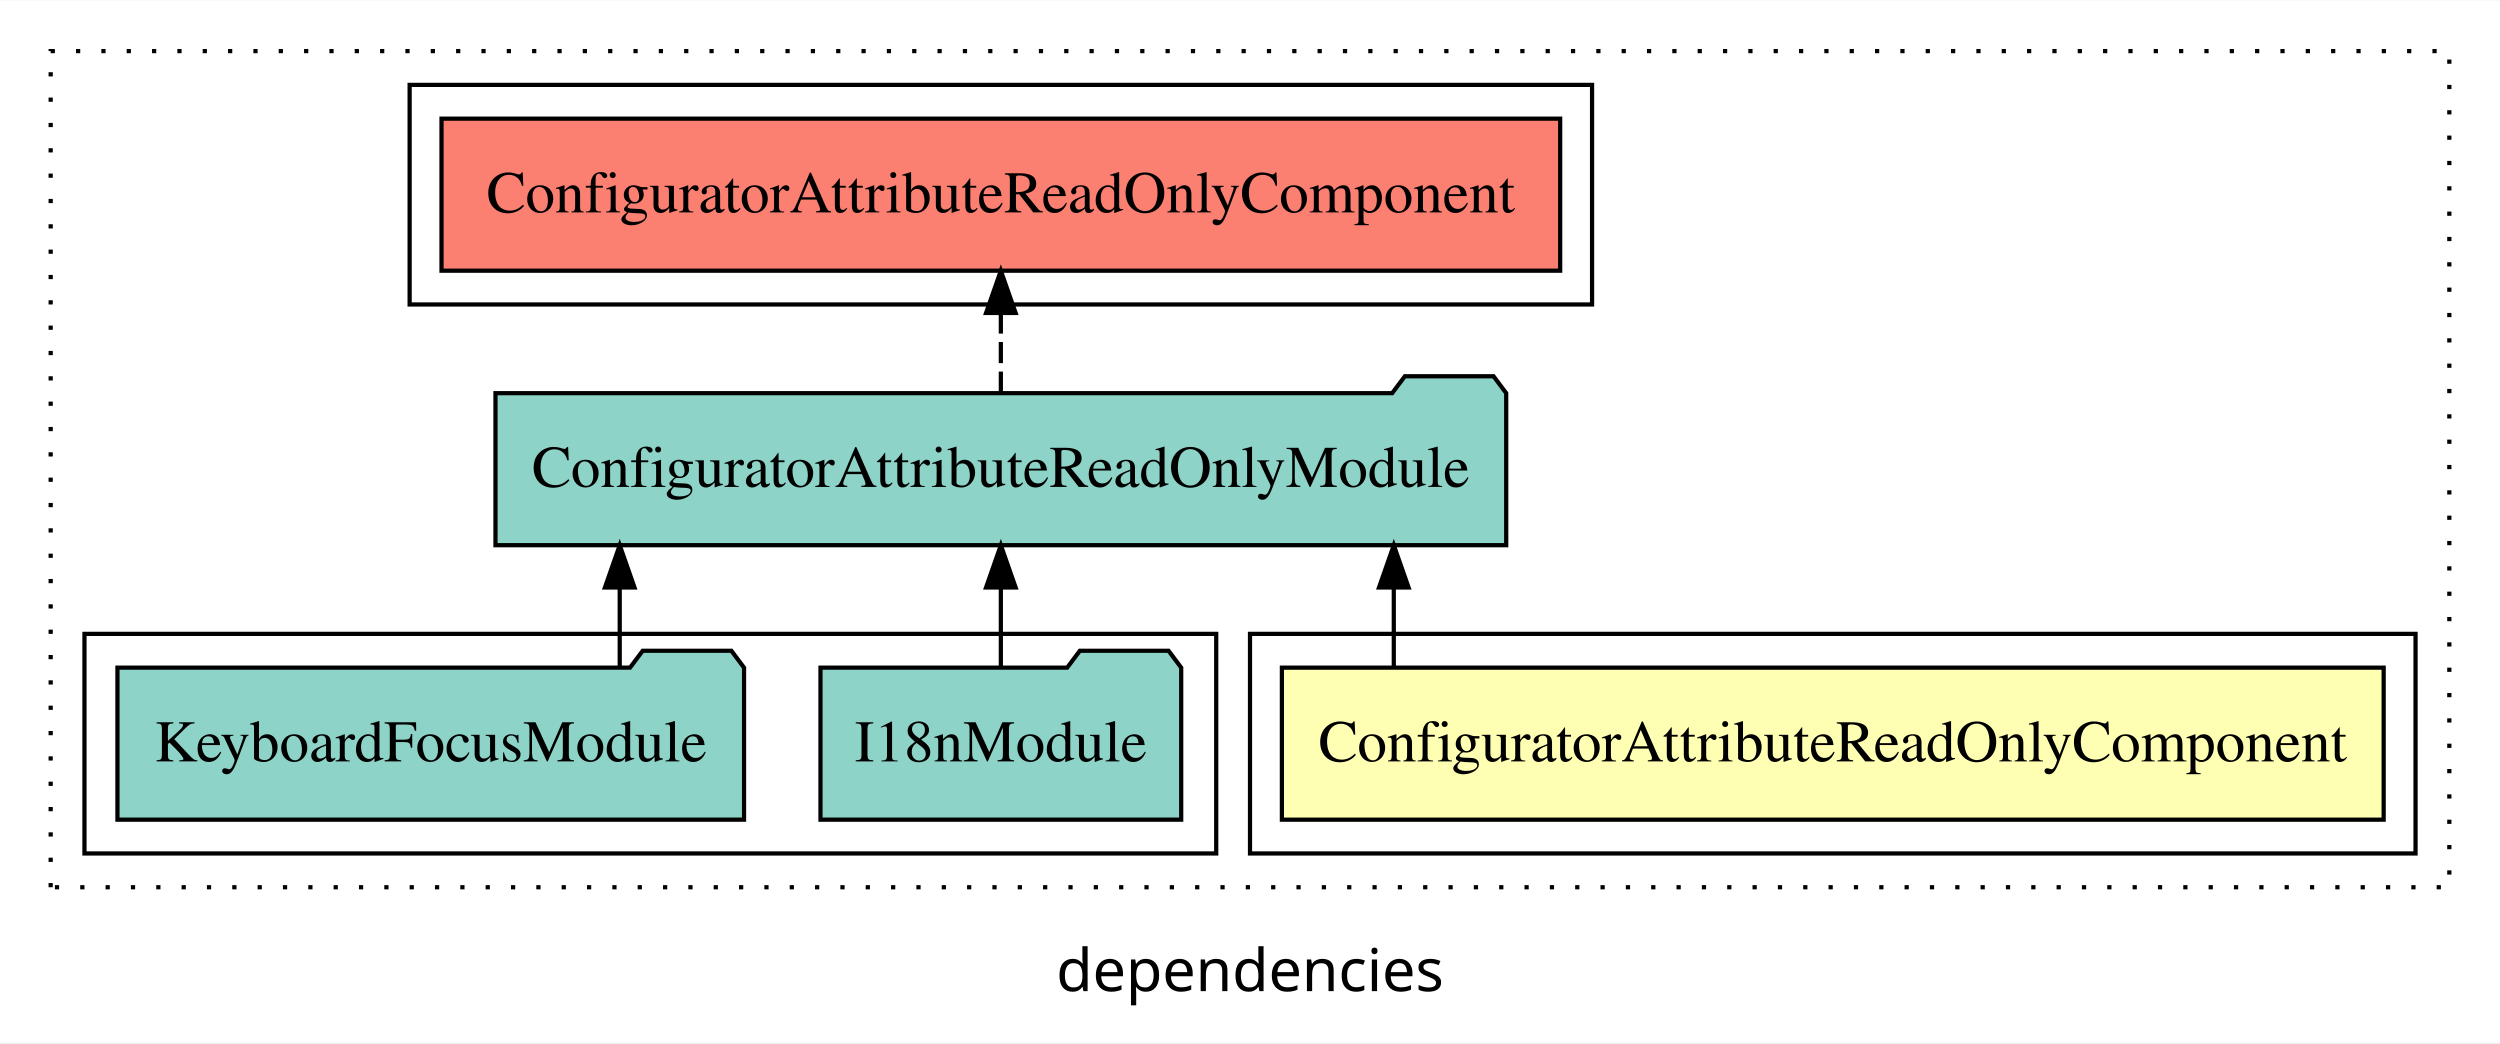
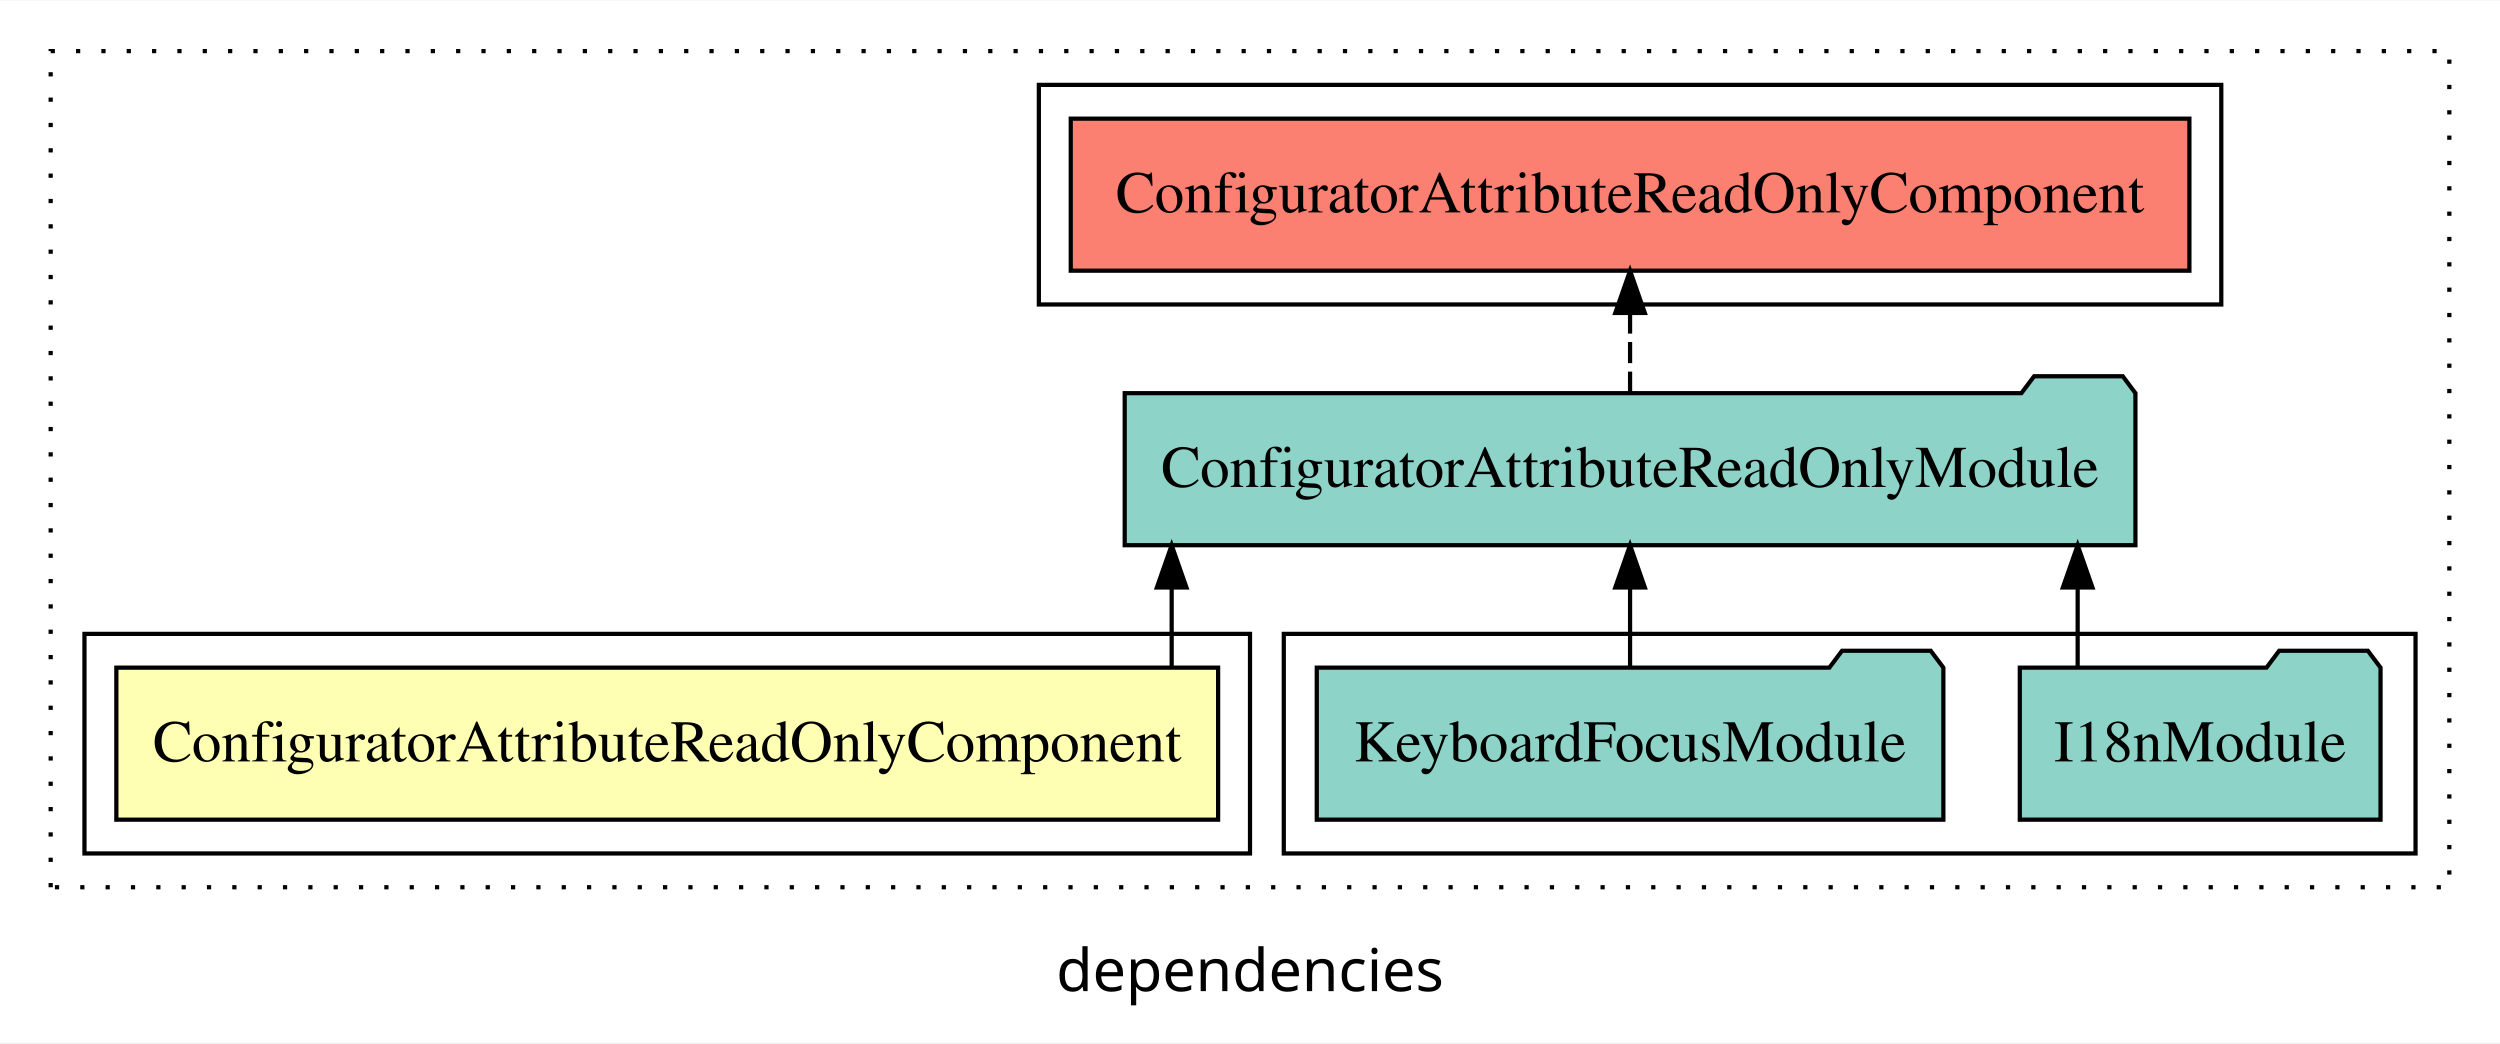
<svg xmlns="http://www.w3.org/2000/svg" width="592pt" height="247pt" viewBox="0.00 0.00 592.00 246.80">
  <g id="graph0" class="graph" transform="scale(1 1) rotate(0) translate(4 242.8)">
    <polygon fill="white" stroke="transparent" points="-4,4 -4,-242.8 588,-242.8 588,4 -4,4" />
    <text text-anchor="middle" x="292" y="-8.2" font-family="sans-serif" font-size="14.00">dependencies</text>
    <g id="clust1" class="cluster">
      <polygon fill="none" stroke="black" stroke-dasharray="1,5" points="8,-32.8 8,-230.8 576,-230.8 576,-32.8 8,-32.8" />
    </g>
-     <g id="clust2" class="cluster">
-       <polygon fill="none" stroke="black" points="292,-40.8 292,-92.8 568,-92.8 568,-40.8 292,-40.8" />
-     </g>
    <g id="clust4" class="cluster">
-       <polygon fill="none" stroke="black" points="16,-40.8 16,-92.8 284,-92.8 284,-40.8 16,-40.8" />
+       <polygon fill="none" stroke="black" points="300,-40.8 300,-92.8 568,-92.8 568,-40.8 300,-40.8" />
    </g>
    <g id="clust5" class="cluster">
-       <polygon fill="none" stroke="black" points="93,-170.8 93,-222.8 373,-222.8 373,-170.8 93,-170.8" />
+       <polygon fill="none" stroke="black" points="242,-170.8 242,-222.8 522,-222.8 522,-170.8 242,-170.8" />
+     </g>
+     <g id="clust2" class="cluster">
+       <polygon fill="none" stroke="black" points="16,-40.8 16,-92.8 292,-92.8 292,-40.8 16,-40.8" />
    </g>
    <g id="node1" class="node">
-       <polygon fill="#ffffb3" stroke="black" points="560.45,-84.8 299.55,-84.8 299.55,-48.8 560.45,-48.8 560.45,-84.8" />
-       <text text-anchor="middle" x="430" y="-62.6" font-family="Times,serif" font-size="14.00">ConfiguratorAttributeReadOnlyComponent</text>
+       <polygon fill="#ffffb3" stroke="black" points="284.45,-84.8 23.55,-84.8 23.55,-48.8 284.45,-48.8 284.45,-84.8" />
+       <text text-anchor="middle" x="154" y="-62.6" font-family="Times,serif" font-size="14.00">ConfiguratorAttributeReadOnlyComponent</text>
    </g>
    <g id="node2" class="node">
-       <polygon fill="#8dd3c7" stroke="black" points="352.67,-149.8 349.67,-153.8 328.67,-153.8 325.67,-149.8 113.33,-149.8 113.33,-113.8 352.67,-113.8 352.67,-149.8" />
-       <text text-anchor="middle" x="233" y="-127.6" font-family="Times,serif" font-size="14.00">ConfiguratorAttributeReadOnlyModule</text>
+       <polygon fill="#8dd3c7" stroke="black" points="501.67,-149.8 498.67,-153.8 477.67,-153.8 474.67,-149.8 262.33,-149.8 262.33,-113.8 501.67,-113.8 501.67,-149.8" />
+       <text text-anchor="middle" x="382" y="-127.6" font-family="Times,serif" font-size="14.00">ConfiguratorAttributeReadOnlyModule</text>
    </g>
    <g id="edge1" class="edge">
-       <path fill="none" stroke="black" d="M326.05,-84.91C326.05,-84.91 326.05,-103.79 326.05,-103.79" />
-       <polygon fill="black" stroke="black" points="322.55,-103.79 326.05,-113.79 329.55,-103.79 322.55,-103.79" />
+       <path fill="none" stroke="black" d="M273.45,-84.91C273.45,-84.91 273.45,-103.79 273.45,-103.79" />
+       <polygon fill="black" stroke="black" points="269.95,-103.79 273.45,-113.79 276.95,-103.79 269.95,-103.79" />
    </g>
    <g id="node5" class="node">
-       <polygon fill="#fb8072" stroke="black" points="365.45,-214.8 100.55,-214.8 100.55,-178.8 365.45,-178.8 365.45,-214.8" />
-       <text text-anchor="middle" x="233" y="-192.6" font-family="Times,serif" font-size="14.00">ConfiguratorAttributeReadOnlyComponent </text>
+       <polygon fill="#fb8072" stroke="black" points="514.45,-214.8 249.55,-214.8 249.55,-178.8 514.45,-178.8 514.45,-214.8" />
+       <text text-anchor="middle" x="382" y="-192.6" font-family="Times,serif" font-size="14.00">ConfiguratorAttributeReadOnlyComponent </text>
    </g>
    <g id="edge4" class="edge">
-       <path fill="none" stroke="black" stroke-dasharray="5,2" d="M233,-149.91C233,-149.91 233,-168.79 233,-168.79" />
-       <polygon fill="black" stroke="black" points="229.5,-168.79 233,-178.79 236.5,-168.79 229.5,-168.79" />
+       <path fill="none" stroke="black" stroke-dasharray="5,2" d="M382,-149.91C382,-149.91 382,-168.79 382,-168.79" />
+       <polygon fill="black" stroke="black" points="378.5,-168.79 382,-178.79 385.5,-168.79 378.5,-168.79" />
    </g>
    <g id="node3" class="node">
-       <polygon fill="#8dd3c7" stroke="black" points="275.71,-84.8 272.71,-88.8 251.71,-88.8 248.71,-84.8 190.29,-84.8 190.29,-48.8 275.71,-48.8 275.71,-84.8" />
-       <text text-anchor="middle" x="233" y="-62.6" font-family="Times,serif" font-size="14.00">I18nModule</text>
+       <polygon fill="#8dd3c7" stroke="black" points="559.71,-84.8 556.71,-88.8 535.71,-88.8 532.71,-84.8 474.29,-84.8 474.29,-48.8 559.71,-48.8 559.71,-84.8" />
+       <text text-anchor="middle" x="517" y="-62.6" font-family="Times,serif" font-size="14.00">I18nModule</text>
    </g>
    <g id="edge2" class="edge">
-       <path fill="none" stroke="black" d="M233,-84.91C233,-84.91 233,-103.79 233,-103.79" />
-       <polygon fill="black" stroke="black" points="229.5,-103.79 233,-113.79 236.5,-103.79 229.5,-103.79" />
+       <path fill="none" stroke="black" d="M487.99,-84.91C487.99,-84.91 487.99,-103.79 487.99,-103.79" />
+       <polygon fill="black" stroke="black" points="484.49,-103.79 487.99,-113.79 491.49,-103.79 484.49,-103.79" />
    </g>
    <g id="node4" class="node">
-       <polygon fill="#8dd3c7" stroke="black" points="172.19,-84.8 169.19,-88.8 148.19,-88.8 145.19,-84.8 23.81,-84.8 23.81,-48.8 172.19,-48.8 172.19,-84.8" />
-       <text text-anchor="middle" x="98" y="-62.6" font-family="Times,serif" font-size="14.00">KeyboardFocusModule</text>
+       <polygon fill="#8dd3c7" stroke="black" points="456.19,-84.8 453.19,-88.8 432.19,-88.8 429.19,-84.8 307.81,-84.8 307.81,-48.8 456.19,-48.8 456.19,-84.8" />
+       <text text-anchor="middle" x="382" y="-62.6" font-family="Times,serif" font-size="14.00">KeyboardFocusModule</text>
    </g>
    <g id="edge3" class="edge">
-       <path fill="none" stroke="black" d="M142.75,-84.91C142.75,-84.91 142.75,-103.79 142.75,-103.79" />
-       <polygon fill="black" stroke="black" points="139.25,-103.79 142.75,-113.79 146.25,-103.79 139.25,-103.79" />
+       <path fill="none" stroke="black" d="M382,-84.91C382,-84.91 382,-103.79 382,-103.79" />
+       <polygon fill="black" stroke="black" points="378.5,-103.79 382,-113.79 385.5,-103.79 378.5,-103.79" />
    </g>
  </g>
</svg>
